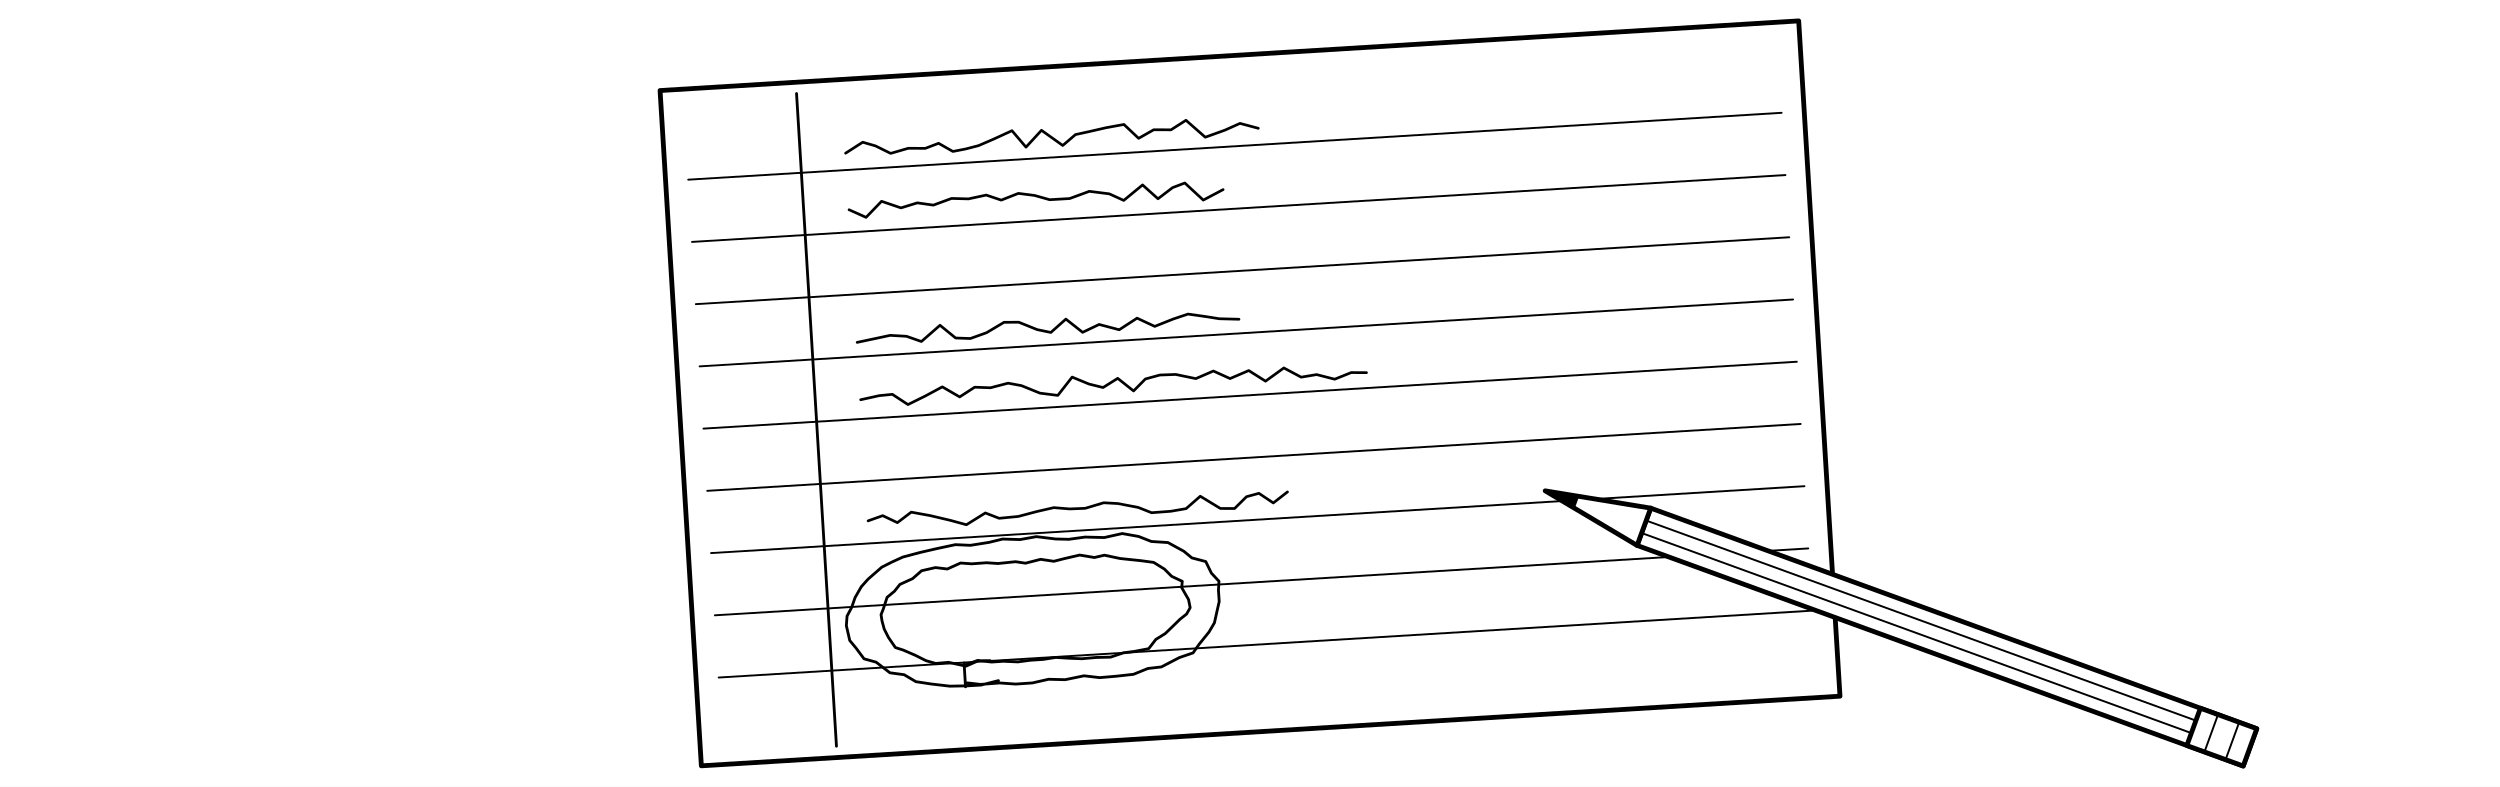
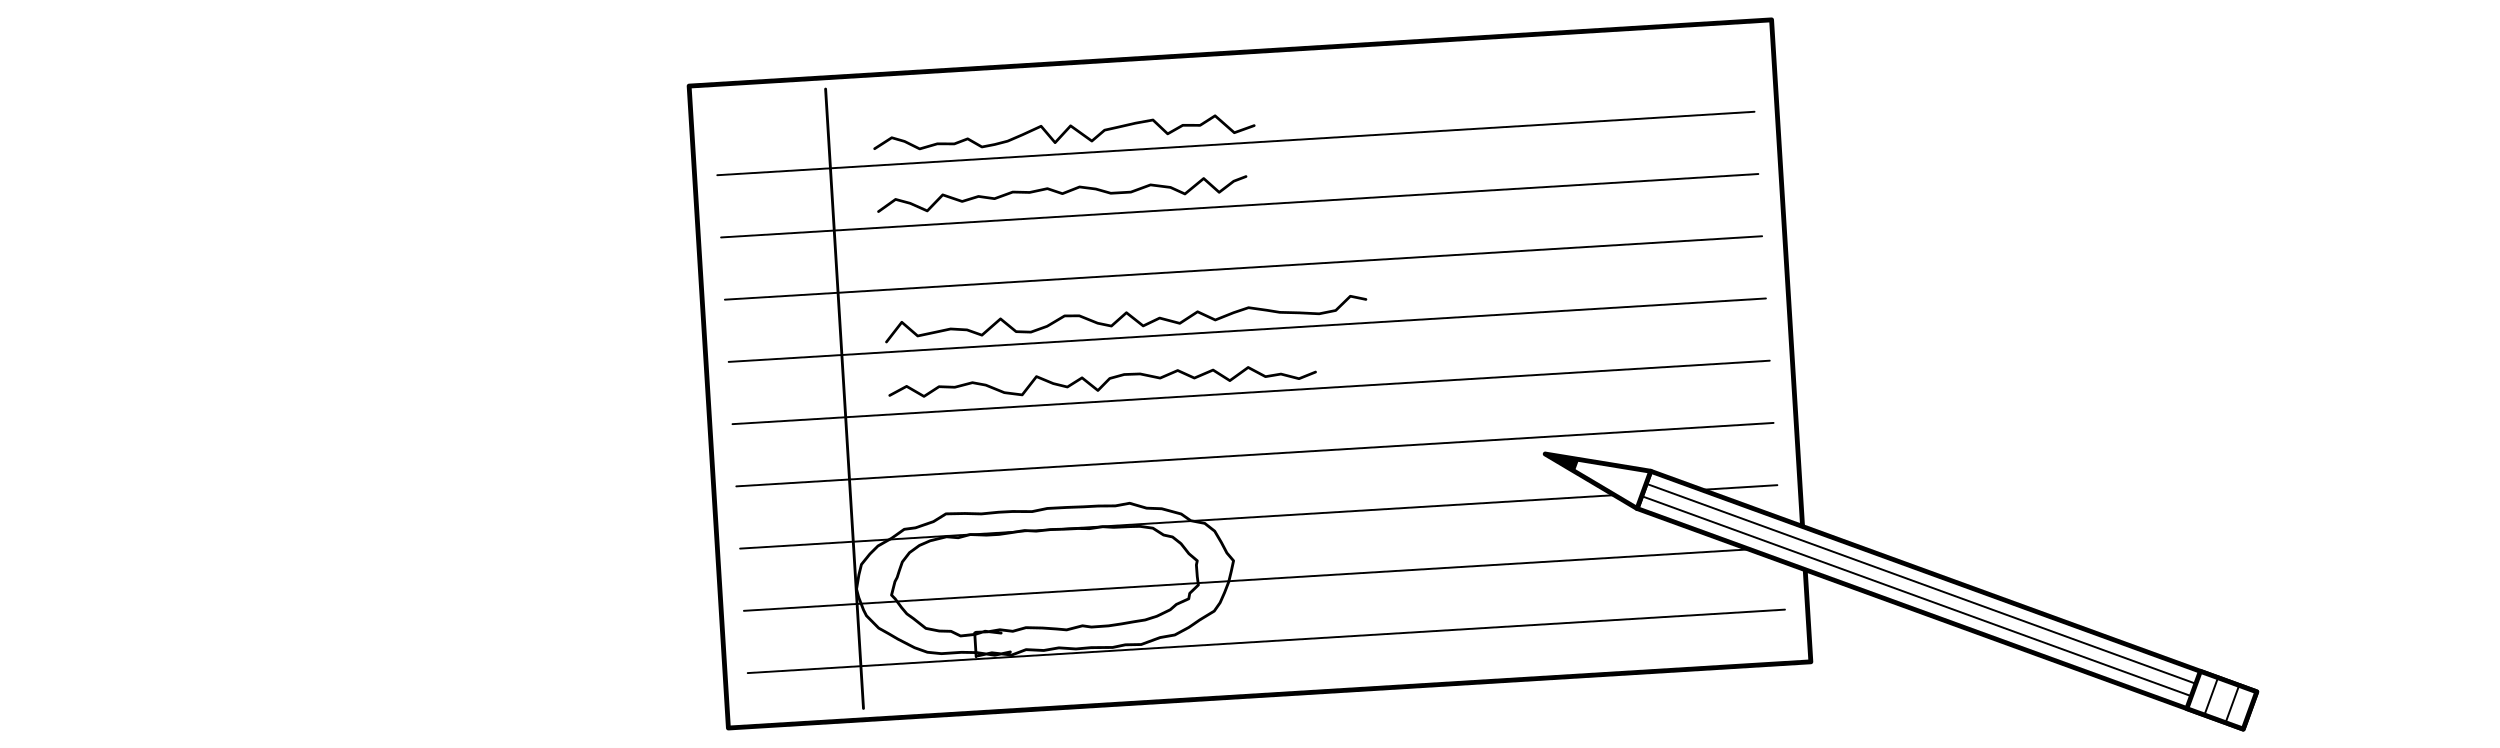
- <svg xmlns="http://www.w3.org/2000/svg" viewBox="0 0 441.07 138.80" width="441.07pt" height="138.80pt" stroke-linecap="round" stroke-linejoin="round">
+ <svg xmlns="http://www.w3.org/2000/svg" viewBox="0 0 441.07 131.95" width="441.07pt" height="131.95pt" stroke-linecap="round" stroke-linejoin="round">
  <rect width="100%" height="100%" fill="#fff" />
-   <g transform="rotate(-3.5 220.54 69.4)">
-     <path d="M119.91,9.72 L321.17,9.72 L321.17,129.08 L119.91,129.08Z" fill="#fff" stroke="#000" stroke-width="0.85" />
-     <path d="M123.91,25.72 L317.17,25.72" fill="none" stroke="#000" stroke-width="0.34" />
-     <path d="M123.91,36.72 L317.17,36.72" fill="none" stroke="#000" stroke-width="0.34" />
-     <path d="M123.91,47.72 L317.17,47.72" fill="none" stroke="#000" stroke-width="0.34" />
-     <path d="M123.91,58.72 L317.17,58.72" fill="none" stroke="#000" stroke-width="0.34" />
-     <path d="M123.91,69.72 L317.17,69.72" fill="none" stroke="#000" stroke-width="0.34" />
-     <path d="M123.91,80.72 L317.17,80.72" fill="none" stroke="#000" stroke-width="0.34" />
-     <path d="M123.91,91.72 L317.17,91.72" fill="none" stroke="#000" stroke-width="0.34" />
-     <path d="M123.91,102.72 L317.17,102.72" fill="none" stroke="#000" stroke-width="0.34" />
-     <path d="M123.91,113.72 L317.17,113.72" fill="none" stroke="#000" stroke-width="0.34" />
-     <path d="M143.91,11.72 L143.91,127.08" fill="none" stroke="#000" stroke-width="0.50" />
-     <path d="M151.91,22.75 L155.04,21 L157.25,21.79 L159.84,23.27 L163,22.56 L165.99,22.76 L168.39,22.01 L170.82,23.6 L173.1,23.3 L175.4,22.85 L178.07,21.89 L181.45,20.58 L183.74,23.63 L186.65,20.83 L190.23,23.73 L192.59,21.95 L194.98,21.58 L198.05,21.07 L201.23,20.69 L203.67,23.29 L206.43,21.94 L209.46,22.14 L212.2,20.62 L215.42,23.81 L218.98,22.77 L221.68,21.75 L224.85,22.81" fill="none" stroke="#000" stroke-width="0.48" />
-     <path d="M151.91,32.75 L154.82,34.27 L157.72,31.61 L161.07,32.98 L164,32.27 L166.8,32.84 L170.08,31.86 L173.05,32.12 L176.22,31.64 L178.81,32.69 L181.9,31.69 L184.74,32.23 L187.34,33.14 L190.88,33.15 L194.42,32.09 L197.91,32.75 L200.38,34.06 L203.86,31.54 L206.43,34.14 L209.11,32.34 L211.32,31.65 L214.39,34.86 L217.99,33.23" fill="none" stroke="#000" stroke-width="0.48" />
-     <path d="M151.91,56.19 L155.27,55.69 L157.79,55.31 L160.66,55.65 L163.23,56.73 L166.68,54.07 L169.29,56.48 L171.88,56.73 L174.8,55.88 L177.98,54.24 L180.58,54.38 L183.74,55.88 L186.12,56.53 L188.91,54.34 L191.72,56.85 L194.71,55.64 L198.19,56.79 L201.46,54.94 L204.48,56.58 L207.79,55.49 L210.47,54.77 L213.7,55.43 L215.93,55.93 L219.39,56.23" fill="none" stroke="#000" stroke-width="0.48" />
-     <path d="M151.91,66.33 L155.21,65.81 L157.55,65.72 L160.18,67.69 L163.35,66.36 L166.42,64.94 L169.37,66.9 L172.12,65.35 L174.89,65.62 L178.05,65 L180.38,65.58 L183.55,67.1 L186.67,67.69 L189.39,64.62 L192.27,66.02 L194.72,66.79 L197.4,65.33 L200.06,67.72 L202.27,65.74 L204.86,65.2 L207.66,65.27 L211.15,66.22 L214.33,65.07 L217.18,66.58 L220.56,65.37 L223.4,67.42 L226.77,65.29 L229.72,67.1 L232.47,66.81 L235.6,67.82 L238.58,66.83 L241.27,67.01" fill="none" stroke="#000" stroke-width="0.48" />
-     <path d="M151.91,87.74 L154.54,86.98 L157.05,88.37 L159.6,86.67 L162.93,87.49 L166.44,88.55 L169.18,89.48 L172.64,87.61 L175.02,88.7 L178.4,88.58 L181.69,87.92 L184.76,87.41 L187.53,87.81 L190.27,87.87 L193.6,87.09 L196.08,87.38 L199.64,88.29 L201.92,89.36 L205.34,89.31 L208.04,89.01 L210.67,86.98 L214.08,89.35 L216.58,89.51 L218.81,87.56 L221.03,87.1 L223.46,88.95 L226.07,87.16" fill="none" stroke="#000" stroke-width="0.48" />
-     <path d="M167.1,114.25 L169.72,113.49 L172.13,113.93 L174.23,113.92 L176.77,114.19 L178.95,114.03 L181.25,114.02 L183.5,113.81 L185.96,114.11 L188.06,114.32 L190.6,114.25 L193.13,114.35 L195.45,113.73 L197.45,113.59 L199.95,113.27 L201.3,111.72 L203.02,110.79 L204.43,109.59 L205.77,108.43 L206.99,107.58 L207.69,106.5 L207.49,105.04 L206.42,102.89 L206.58,101.77 L204.77,100.78 L203.57,99.42 L201.75,98.13 L199.58,97.7 L198.32,97.49 L195.87,97.08 L193.15,96.33 L191.37,96.63 L188.79,96.04 L186.01,96.51 L184.18,96.86 L181.88,96.37 L179.17,96.89 L177.44,96.52 L174.32,96.65 L172.32,96.39 L169.69,96.42 L167.74,96.16 L165.34,97.07 L163.27,96.69 L160.79,97.1 L159.13,98.39 L156.83,99.27 L155.79,100.42 L154.43,101.41 L153.62,103.46 L153.18,104.39 L153.28,105.5 L153.58,106.96 L154.24,108.49 L155.35,110.34 L156.72,110.88 L158.79,111.93 L160.59,112.98 L162.28,113.58 L164.56,113.52 L167.59,114.38 L169.79,113.56 L171.89,113.67" fill="none" stroke="#000" stroke-width="0.50" />
-     <path d="M167.62,117.34 L169.94,117.75 L173.34,117.7 L176.15,118.07 L179.09,118.05 L181.98,117.58 L184.91,117.83 L188.26,117.35 L191,117.84 L193.93,117.77 L196.99,117.62 L199.59,116.75 L201.98,116.62 L205.27,115.16 L207.71,114.49 L208.86,113.05 L210.74,110.99 L211.8,109.42 L212.41,107.3 L212.87,105.73 L212.86,103.71 L213.05,102.16 L211.8,100.64 L210.93,98.54 L208.53,97.75 L207.18,96.49 L204.48,94.79 L201.57,94.42 L199.38,93.4 L196.53,92.71 L193.32,93.22 L189.93,92.93 L187.05,93.15 L184.74,92.95 L181.38,92.33 L178.47,92.67 L175.42,92.39 L172.98,92.83 L169.66,93.15 L167.03,92.87 L163.74,93.36 L160.7,93.87 L157.63,94.49 L155.61,95.27 L153.81,96.05 L151.27,98.01 L150,99.27 L148.8,101.09 L148.07,102.83 L147.18,104.28 L146.95,105.95 L147.39,108.61 L148.4,109.99 L149.71,111.99 L151.8,112.71 L154.12,114.73 L156.6,115.22 L158.59,116.57 L161.23,117.14 L164.53,117.73 L167.61,117.86 L170.03,117.87 L173.14,117.28" fill="none" stroke="#000" stroke-width="0.50" />
-     <path d="M167.28,113.81 L167.28,118.01" fill="none" stroke="#000" stroke-width="0.50" />
+   <g transform="rotate(-3.5 220.54 65.98)">
+     <path d="M124.87,9.24 L316.2,9.24 L316.2,122.71 L124.87,122.71Z" fill="#fff" stroke="#000" stroke-width="0.85" />
+     <path d="M128.87,25.24 L312.2,25.24" fill="none" stroke="#000" stroke-width="0.34" />
+     <path d="M128.87,36.24 L312.2,36.24" fill="none" stroke="#000" stroke-width="0.34" />
+     <path d="M128.87,47.24 L312.2,47.24" fill="none" stroke="#000" stroke-width="0.34" />
+     <path d="M128.87,58.24 L312.2,58.24" fill="none" stroke="#000" stroke-width="0.34" />
+     <path d="M128.87,69.24 L312.2,69.24" fill="none" stroke="#000" stroke-width="0.34" />
+     <path d="M128.87,80.24 L312.2,80.24" fill="none" stroke="#000" stroke-width="0.34" />
+     <path d="M128.87,91.24 L312.2,91.24" fill="none" stroke="#000" stroke-width="0.34" />
+     <path d="M128.87,102.24 L312.2,102.24" fill="none" stroke="#000" stroke-width="0.34" />
+     <path d="M128.87,113.24 L312.2,113.24" fill="none" stroke="#000" stroke-width="0.34" />
+     <path d="M148.87,11.24 L148.87,120.71" fill="none" stroke="#000" stroke-width="0.50" />
+     <path d="M156.87,22.27 L160,20.52 L162.22,21.31 L164.8,22.79 L167.97,22.08 L170.95,22.28 L173.36,21.53 L175.78,23.12 L178.06,22.82 L180.37,22.37 L183.04,21.41 L186.42,20.1 L188.71,23.15 L191.62,20.35 L195.2,23.26 L197.56,21.48 L199.95,21.1 L203.02,20.59 L206.19,20.21 L208.63,22.81 L211.39,21.46 L214.43,21.66 L217.17,20.14 L220.38,23.33 L223.95,22.29" fill="none" stroke="#000" stroke-width="0.48" />
+     <path d="M156.87,33.38 L160.01,31.42 L162.54,32.27 L165.46,33.79 L168.36,31.13 L171.71,32.5 L174.64,31.79 L177.44,32.36 L180.72,31.39 L183.69,31.64 L186.86,31.16 L189.45,32.21 L192.54,31.21 L195.38,31.75 L197.98,32.66 L201.52,32.67 L205.06,31.61 L208.55,32.27 L211.02,33.58 L214.49,31.06 L217.07,33.66 L219.75,31.86 L221.96,31.17" fill="none" stroke="#000" stroke-width="0.48" />
+     <path d="M156.87,56.43 L159.78,53.12 L162.43,55.71 L165.79,55.21 L168.31,54.83 L171.18,55.17 L173.75,56.26 L177.2,53.59 L179.81,56.01 L182.4,56.25 L185.32,55.4 L188.51,53.76 L191.11,53.9 L194.26,55.4 L196.65,56.05 L199.44,53.86 L202.25,56.37 L205.23,55.16 L208.72,56.31 L211.98,54.46 L215.01,56.1 L218.31,55.01 L221,54.29 L224.23,54.95 L226.45,55.45 L229.92,55.75 L233.37,56.13 L236.32,55.72 L239.05,53.37 L241.75,54.1" fill="none" stroke="#000" stroke-width="0.48" />
+     <path d="M156.87,65.88 L159.94,64.46 L162.89,66.42 L165.64,64.87 L168.41,65.14 L171.57,64.52 L173.9,65.1 L177.07,66.62 L180.2,67.21 L182.91,64.14 L185.79,65.55 L188.24,66.31 L190.92,64.85 L193.58,67.25 L195.79,65.26 L198.38,64.72 L201.19,64.79 L204.67,65.74 L207.85,64.59 L210.7,66.1 L214.08,64.89 L216.92,66.94 L220.29,64.81 L223.24,66.62 L225.99,66.33 L229.12,67.34 L232.1,66.35" fill="none" stroke="#000" stroke-width="0.48" />
+     <path d="M169.5,108.52 L171.6,108.56 L173.74,108.33 L175.99,108.74 L178.35,108.24 L181.24,108.48 L183.7,108.8 L185.49,109.07 L188.33,108.52 L189.89,108.84 L192.94,108.81 L195.21,108.61 L197.37,108.37 L199.43,108.17 L201.56,107.63 L203.96,106.64 L205.1,105.76 L207.33,104.91 L207.56,103.96 L209.17,102.59 L209.07,101.08 L209.04,99.04 L209.24,98.31 L207.85,96.98 L206.57,95.13 L205.14,93.85 L203.59,93.41 L201.78,92.09 L199.53,91.63 L197.95,91.57 L194.87,91.52 L192.97,91.29 L190.63,91.49 L188.57,91.34 L186.07,91.31 L183.74,91.23 L181.19,91.35 L179.16,91.12 L177.03,91.33 L174.63,91.53 L172.4,91.52 L169.54,91.24 L167.39,91.68 L165.35,91.38 L162.42,91.91 L160.47,92.62 L158.65,93.78 L157.29,95.34 L156.65,96.88 L156.21,98.02 L155.78,98.72 L155.03,101.06 L155.64,101.77 L156.66,103.36 L157.53,104.53 L158.65,105.44 L160.72,107.29 L163.05,107.9 L165.12,108.08 L166.75,109 L169.37,108.87 L171.12,108.43 L173.92,108.93" fill="none" stroke="#000" stroke-width="0.50" />
+     <path d="M169.6,112.68 L172.07,112.3 L175.55,112.91 L178.14,112.11 L181.24,112.45 L183.94,112.15 L186.92,112.53 L189.62,112.46 L193.41,112.66 L195.67,112.33 L198.46,112.45 L201.86,111.43 L204.49,111.13 L207.04,109.95 L209.04,108.75 L211.69,107.35 L212.81,105.94 L213.7,104.22 L214.55,102.37 L215.1,100.58 L215.63,98.7 L214.54,97.25 L213.69,95.36 L212.63,93.28 L210.96,91.8 L208.51,91.17 L206.92,89.9 L203.54,88.76 L200.89,88.5 L197.95,87.45 L195.41,87.76 L192.4,87.6 L189.81,87.58 L186.82,87.51 L183.39,87.48 L180.68,87.87 L177.24,87.64 L174.77,87.62 L171.74,87.73 L168.83,87.48 L165.49,87.34 L163.21,88.57 L159.98,89.47 L157.98,89.61 L155.64,91.06 L153.16,92.27 L151.65,93.6 L150.06,95.34 L149.5,97.14 L148.93,99.63 L149.23,101.13 L149.94,103.38 L150.39,104.42 L152.42,106.74 L154.18,107.87 L155.65,108.86 L158.52,110.57 L160.73,111.51 L163.19,111.91 L166.73,111.89 L169.39,112.1 L172.57,112.76 L175.34,112.35" fill="none" stroke="#000" stroke-width="0.50" />
+     <path d="M169.27,108.62 L169.27,112.82" fill="none" stroke="#000" stroke-width="0.50" />
  </g>
-   <path d="M395.77,135.15 L288.83,96.23 L291.23,89.65 L398.16,128.57Z" fill="#fff" stroke="#000" stroke-width="0.85" />
-   <path d="M386.62,129.34 L289.63,94.04" fill="none" stroke="#000" stroke-width="0.34" />
-   <path d="M387.42,127.14 L290.43,91.84" fill="none" stroke="#000" stroke-width="0.34" />
-   <path d="M288.83,96.23 L272.62,86.6 L291.23,89.65Z" fill="#fff" stroke="#000" stroke-width="0.85" />
-   <path d="M277.83,89.69 L272.62,86.6 L278.6,87.59Z" fill="#000" stroke="none" />
-   <path d="M395.77,135.15 L385.82,131.53 L388.21,124.95 L398.16,128.57Z" fill="#fff" stroke="#000" stroke-width="0.85" />
-   <path d="M392.66,134.02 L395.05,127.44" fill="none" stroke="#000" stroke-width="0.34" />
-   <path d="M388.93,132.66 L391.32,126.08" fill="none" stroke="#000" stroke-width="0.34" />
+   <path d="M395.77,128.64 L288.83,89.72 L291.23,83.14 L398.16,122.06Z" fill="#fff" stroke="#000" stroke-width="0.85" />
+   <path d="M386.62,122.83 L289.63,87.53" fill="none" stroke="#000" stroke-width="0.34" />
+   <path d="M387.42,120.64 L290.43,85.34" fill="none" stroke="#000" stroke-width="0.34" />
+   <path d="M288.83,89.72 L272.62,80.1 L291.23,83.14Z" fill="#fff" stroke="#000" stroke-width="0.85" />
+   <path d="M277.83,83.18 L272.62,80.1 L278.6,81.08Z" fill="#000" stroke="none" />
+   <path d="M395.77,128.64 L385.82,125.02 L388.21,118.44 L398.16,122.06Z" fill="#fff" stroke="#000" stroke-width="0.85" />
+   <path d="M392.66,127.51 L395.05,120.93" fill="none" stroke="#000" stroke-width="0.34" />
+   <path d="M388.93,126.15 L391.32,119.57" fill="none" stroke="#000" stroke-width="0.34" />
</svg>
